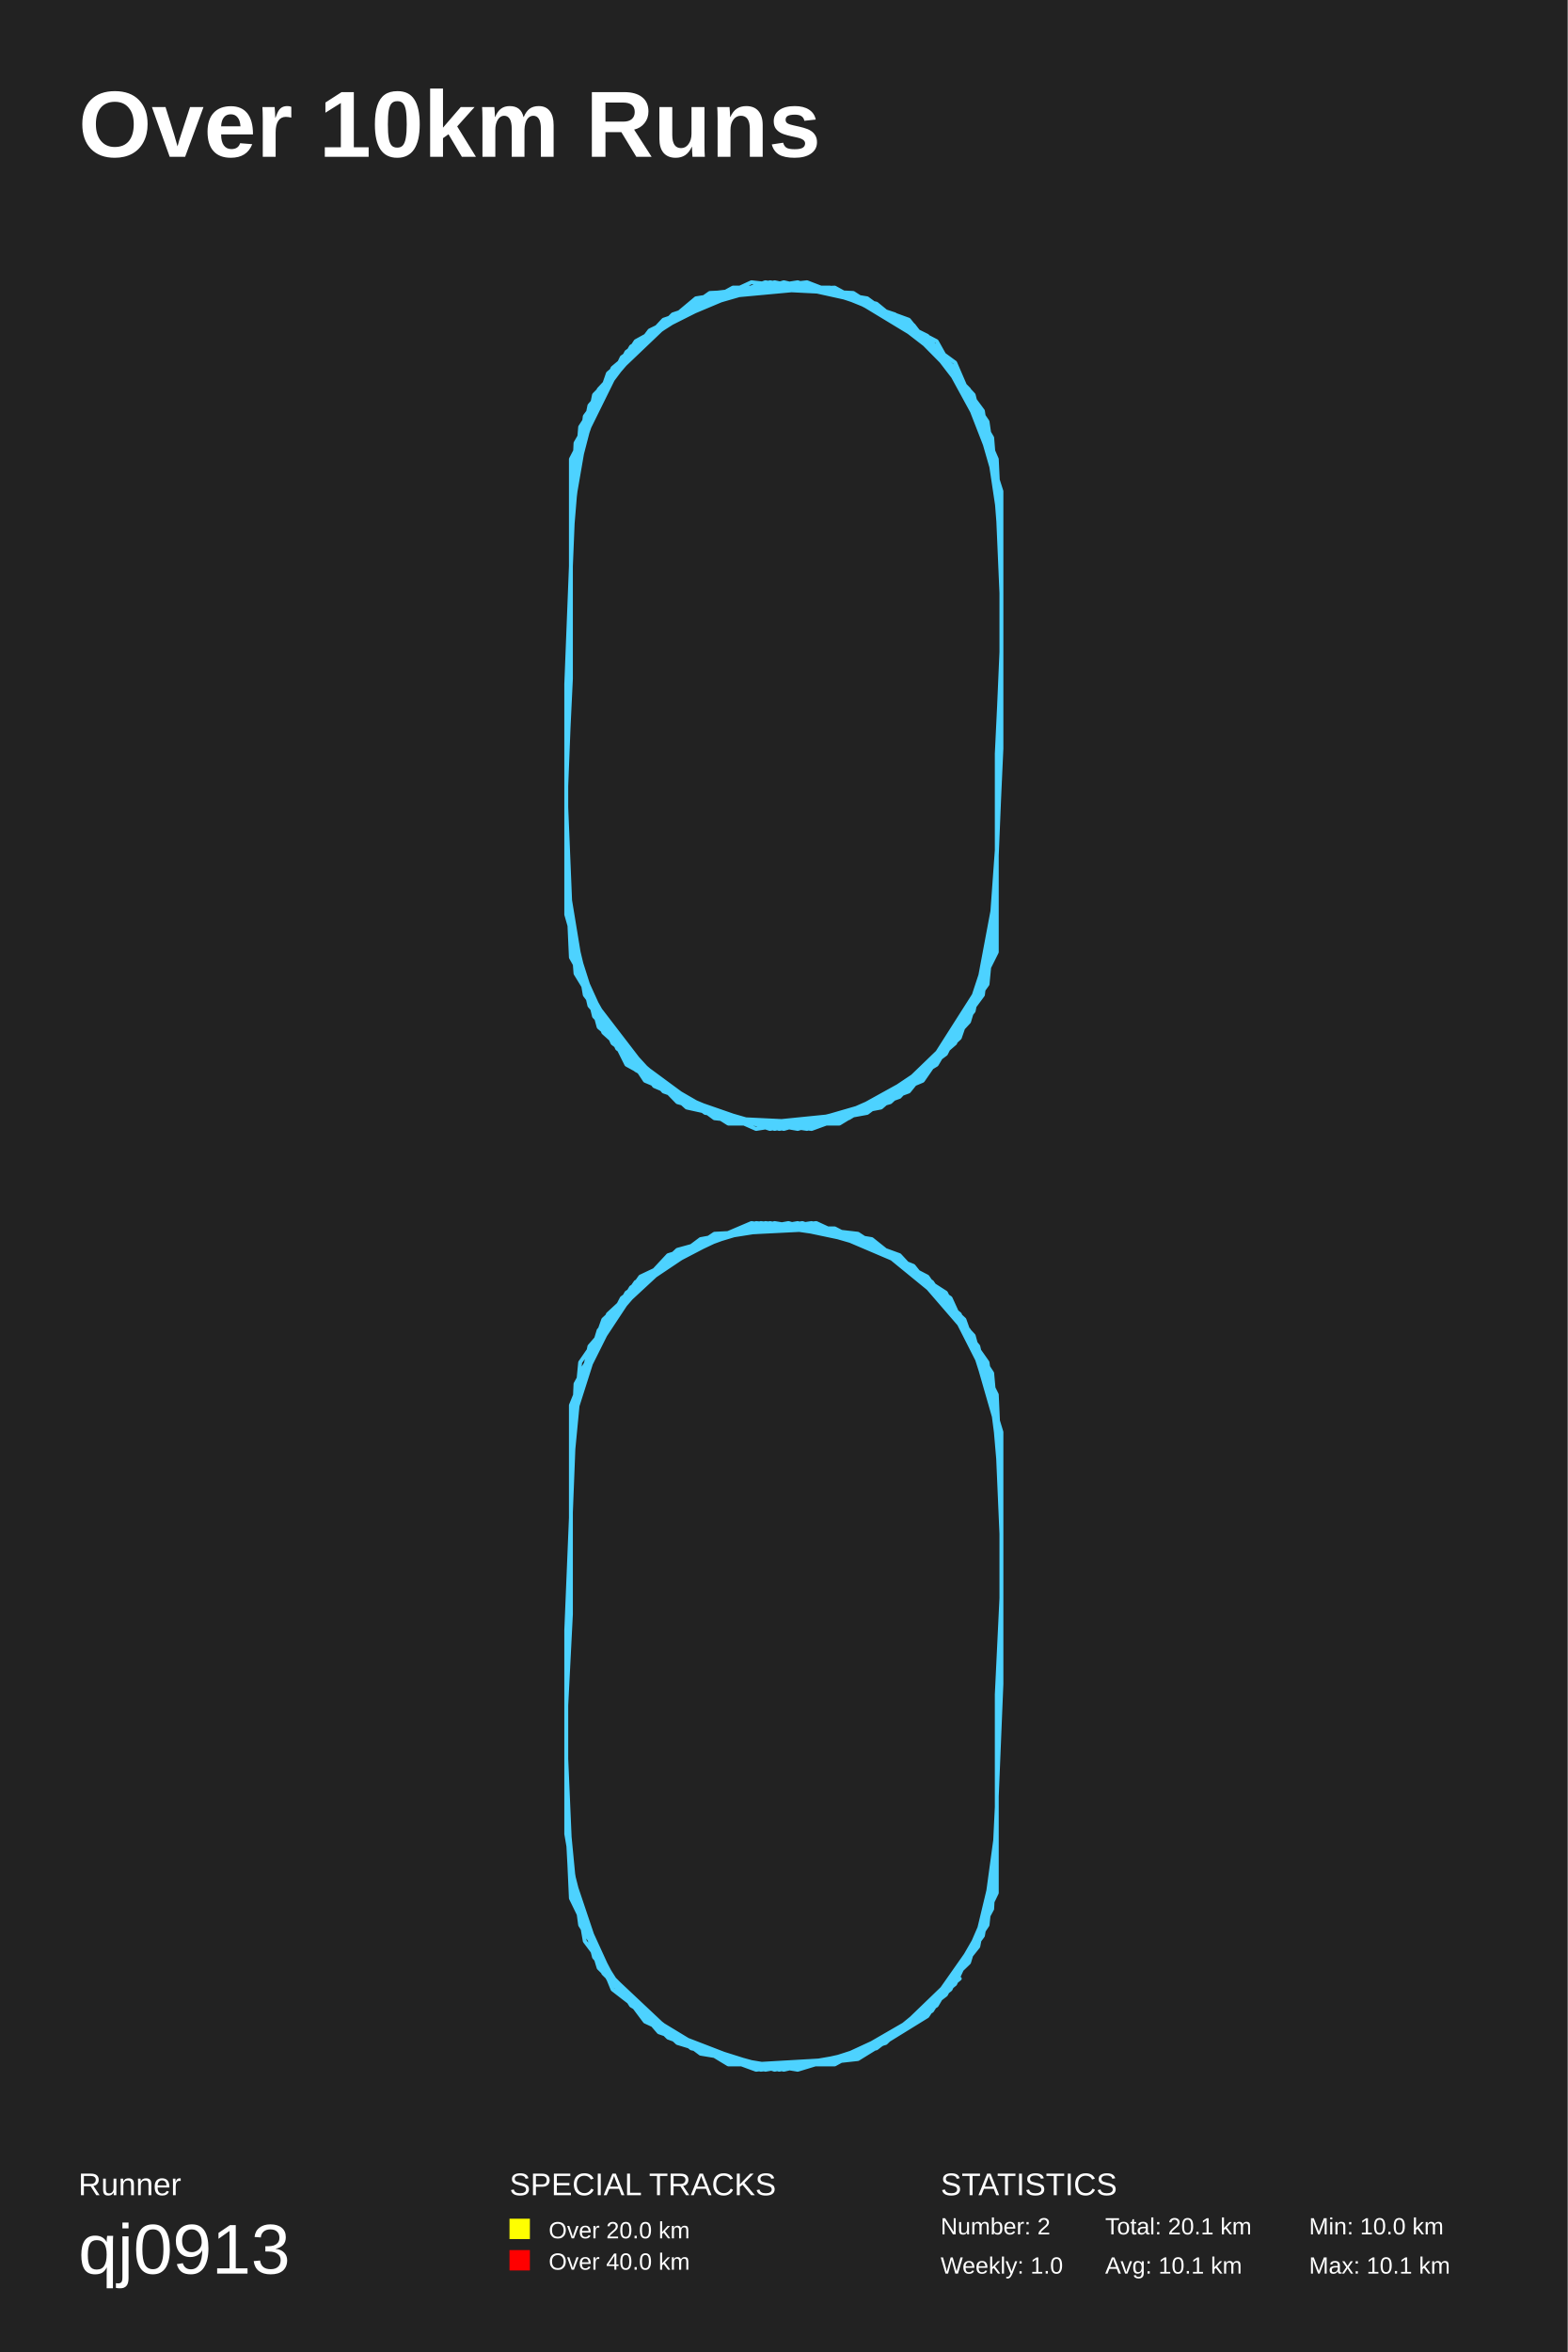
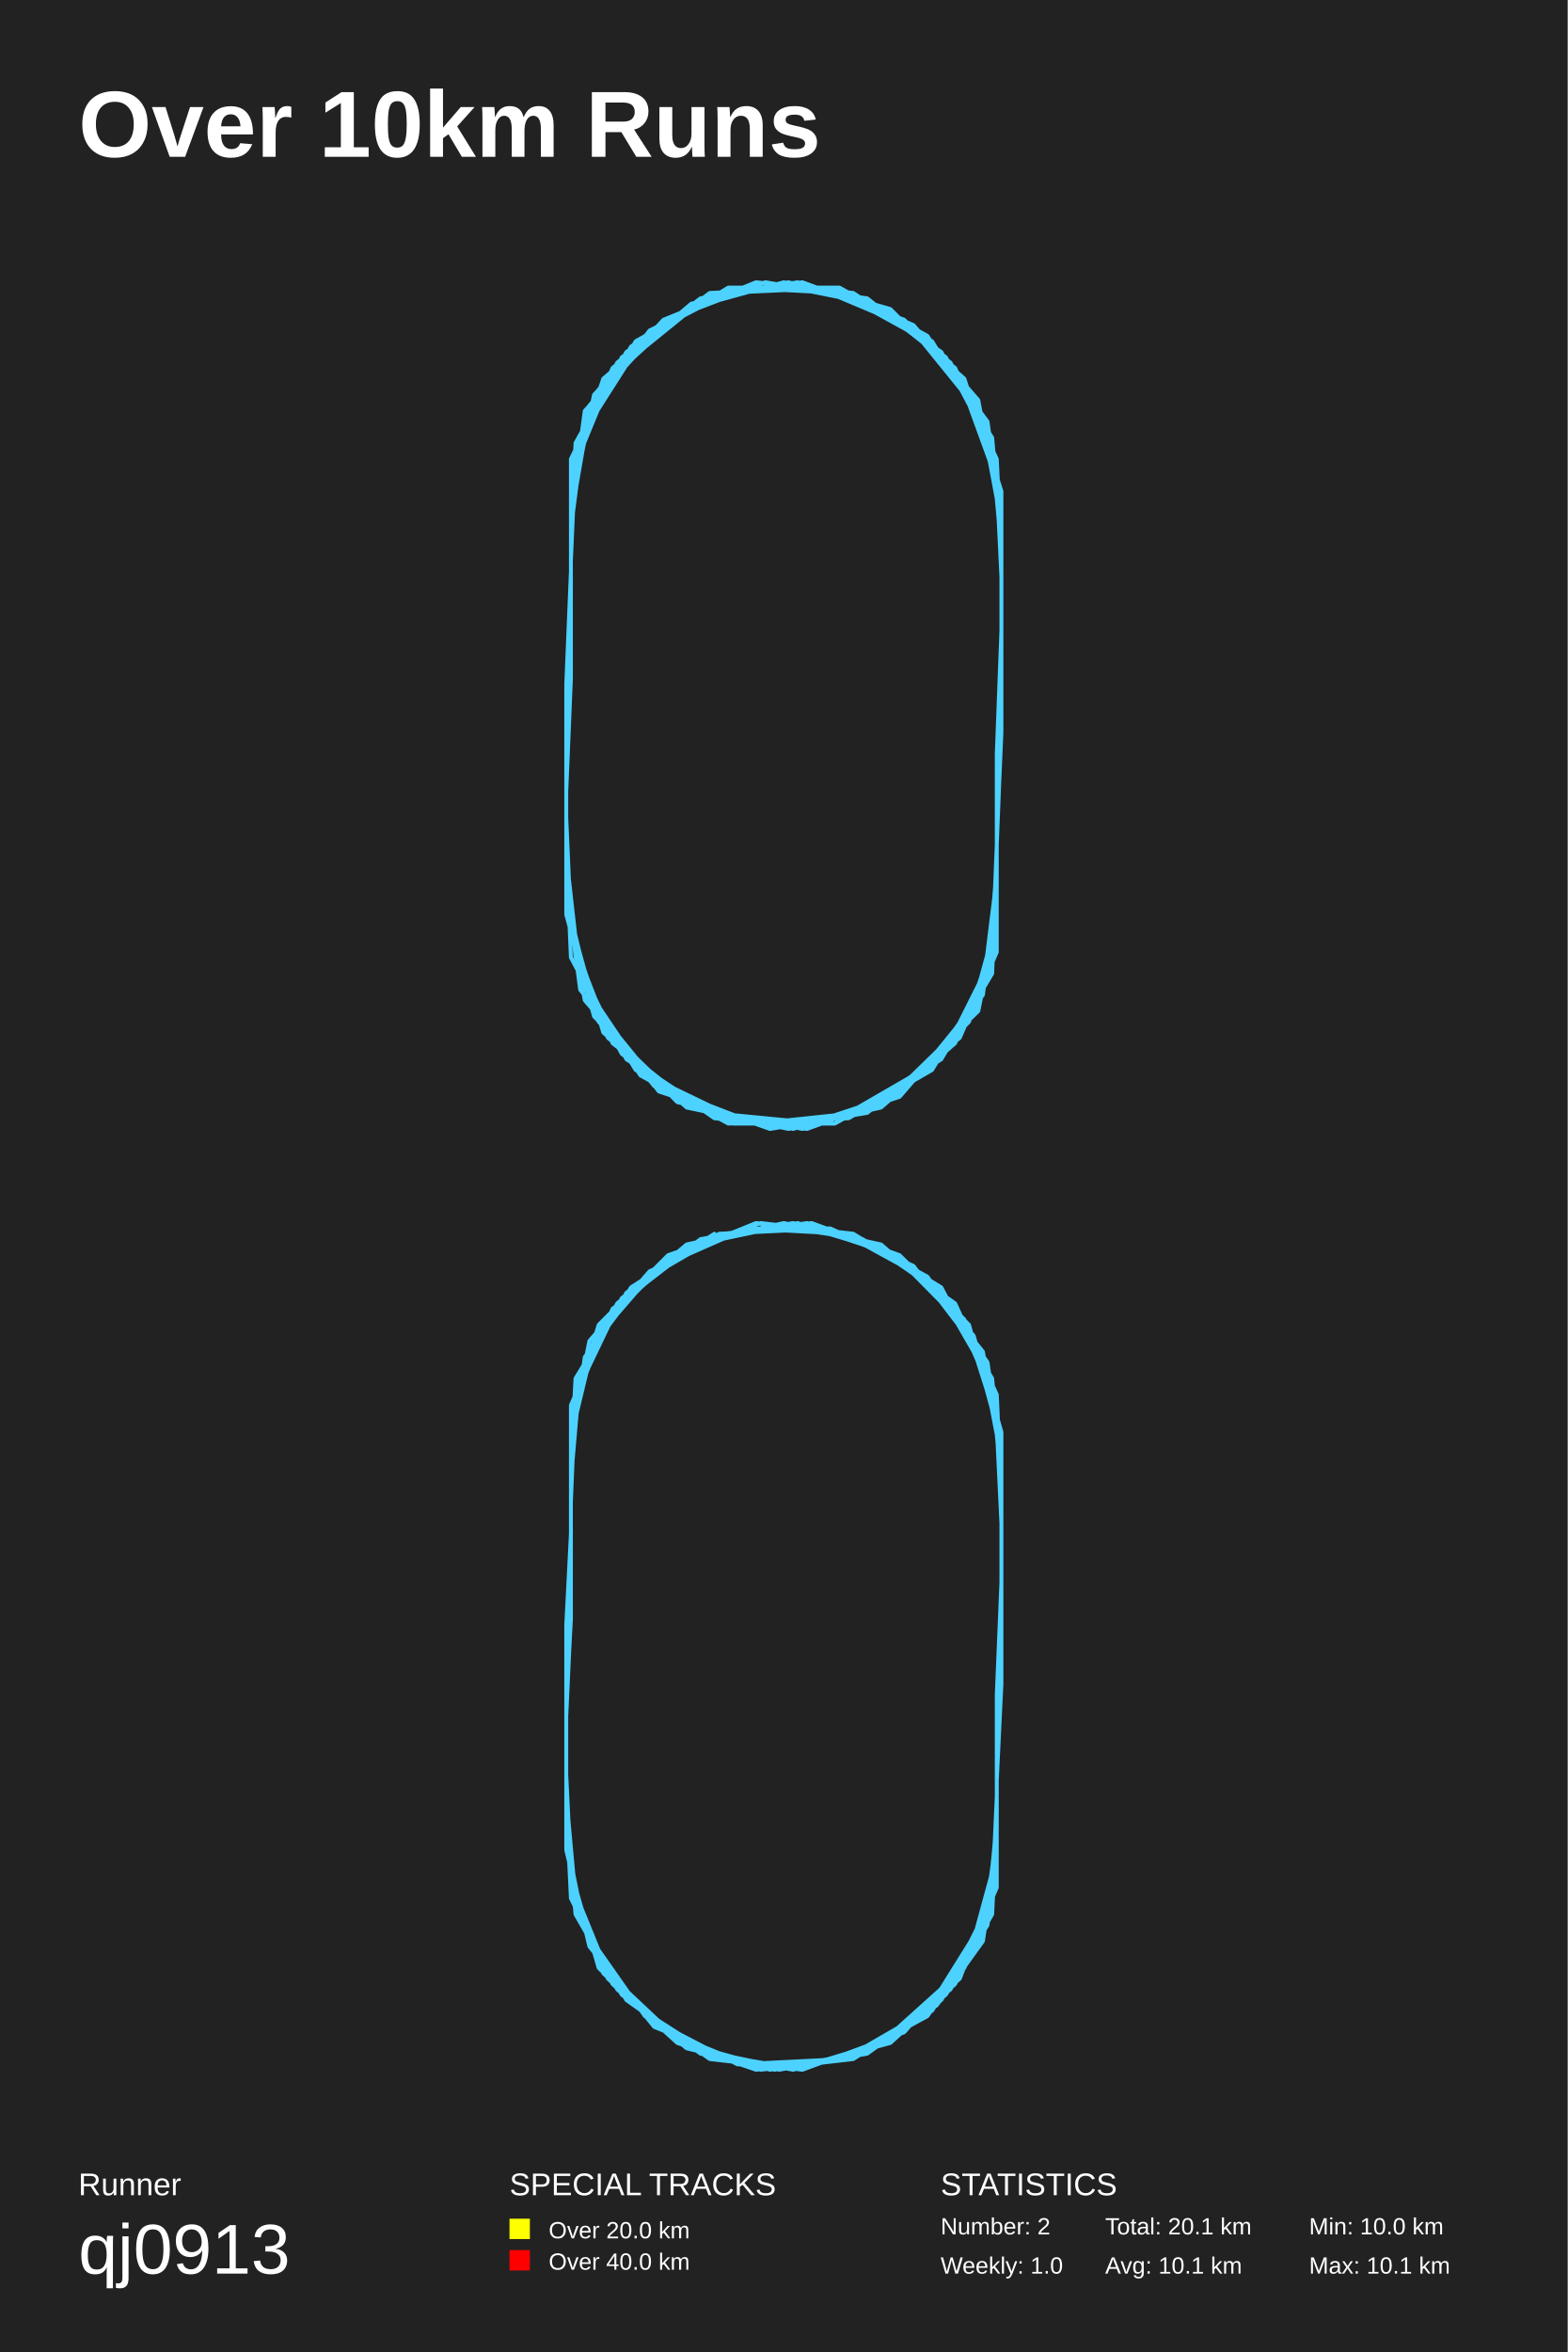
<svg xmlns="http://www.w3.org/2000/svg" baseProfile="full" height="300mm" version="1.1" viewBox="0,0,200,300" width="200mm">
  <defs />
  <rect fill="#222222" height="300" width="200" x="0" y="0" />
  <text fill="#FFFFFF" style="font-size:12px; font-family:Arial; font-weight:bold;" x="10" y="20">Over 10km Runs</text>
  <text fill="#FFFFFF" style="font-size:4px; font-family:Arial" x="10" y="280">Runner</text>
  <text fill="#FFFFFF" style="font-size:9px; font-family:Arial" x="10" y="290">qj0913</text>
  <text fill="#FFFFFF" style="font-size:4px; font-family:Arial" x="65" y="280">SPECIAL TRACKS</text>
  <rect fill="yellow" height="2.6" width="2.6" x="65" y="283" />
  <text fill="#FFFFFF" style="font-size:3px; font-family:Arial" x="70" y="285.5">Over 20.0 km</text>
  <rect fill="red" height="2.6" width="2.6" x="65" y="287" />
  <text fill="#FFFFFF" style="font-size:3px; font-family:Arial" x="70" y="289.5">Over 40.0 km</text>
  <text fill="#FFFFFF" style="font-size:4px; font-family:Arial" x="120" y="280">STATISTICS</text>
  <text fill="#FFFFFF" style="font-size:3px; font-family:Arial" x="120" y="285">Number: 2</text>
  <text fill="#FFFFFF" style="font-size:3px; font-family:Arial" x="120" y="290">Weekly: 1.0</text>
  <text fill="#FFFFFF" style="font-size:3px; font-family:Arial" x="141" y="285">Total: 20.1 km</text>
  <text fill="#FFFFFF" style="font-size:3px; font-family:Arial" x="141" y="290">Avg: 10.1 km</text>
  <text fill="#FFFFFF" style="font-size:3px; font-family:Arial" x="167" y="285">Min: 10.0 km</text>
  <text fill="#FFFFFF" style="font-size:3px; font-family:Arial" x="167" y="290">Max: 10.1 km</text>
-   <polyline fill="none" opacity="1" points="114.764,139.899 123.623,130.329 127.166,118.709 127.166,105.038 127.757,92.051 127.757,79.747 127.757,67.443 125.985,53.772 119.489,44.203 108.268,37.367 95.866,36.0 84.055,41.468 75.196,51.722 72.834,63.342 72.834,75.646 72.243,87.95 72.243,100.937 72.243,111.874 74.605,126.228 82.283,137.848 95.275,143.316 107.087,143.316 118.308,136.481 125.395,126.912 127.166,112.557 127.166,100.253 127.757,86.582 127.757,73.595 127.166,60.608 121.851,46.937 111.811,38.734 98.819,36.0 84.645,40.785 76.377,49.671 72.834,63.342 72.834,76.329 72.243,90 72.243,103.671 72.834,118.025 76.377,131.013 87.598,140.582 99.409,144.0 110.63,141.949 120.67,134.43 127.166,121.443 127.166,108.456 127.757,94.101 127.757,82.481 127.757,68.127 125.985,55.139 119.489,43.519 107.677,37.367 94.094,36.684 82.873,42.152 75.196,52.405 72.834,66.076 72.834,79.747 72.243,93.418 72.243,107.772 72.834,120.76 78.739,133.747 89.96,141.949 101.772,144.0 113.583,140.582 122.442,132.38 127.166,118.709 127.166,105.038 127.757,92.734 127.757,79.747 127.757,66.076 125.395,53.089 117.717,42.835 106.496,36.684 92.913,37.367 81.102,43.519 74.015,55.139 72.834,69.494 72.834,82.481 72.243,97.519 72.243,111.19 74.015,124.861 81.102,136.481 93.504,143.316 105.906,143.316 119.489,135.798 125.985,124.861 127.166,111.19 127.166,96.836 127.757,83.165 127.757,70.177 126.576,55.823 120.079,44.886 108.859,37.367 95.866,36.684 82.873,42.152 75.196,52.405 72.834,65.393 72.834,79.063 72.243,92.051 72.243,106.405 72.834,120.76 78.149,133.063 91.141,142.633 103.543,144.0 114.764,139.899 123.623,130.329 127.166,116.658 127.166,102.988 127.757,89.317 127.757,75.646 127.757,62.658 123.623,49.671 114.174,40.101 101.772,36.0 88.779,38.051 78.149,46.937 72.834,59.924 72.834,72.228 72.834,85.899 72.243,99.57 72.243,114.608 74.605,126.228 84.055,138.532 96.457,144.0 109.449,141.949 120.67,134.43 127.166,120.76 127.166,107.772 127.757,94.101 127.757,81.114 127.757,66.076 125.985,53.772 117.717,42.835 105.906,36.684 92.323,37.367 80.511,44.203 73.424,56.506 72.834,69.494 72.834,83.165 72.243,96.152 72.243,110.507 73.424,122.81 79.921,135.798 92.323,142.633 105.906,143.316 117.127,137.848 125.985,125.544 127.166,113.241 127.166,98.886 127.757,85.899 127.757,71.544 127.166,58.557 121.851,46.937 111.221,38.734 98.819,36.0 85.826,40.101 76.377,49.671 72.834,62.658 72.834,75.646 72.243,88.633 72.243,101.62 72.243,116.658 75.787,128.962 85.826,139.899 98.228,144.0 112.402,141.266 121.851,133.063 127.166,119.393 127.166,106.405 127.757,90.684 127.757,79.063 127.757,64.025 124.804,51.722 115.945,40.785 104.725,36.684 89.96,38.051 79.921,44.886 72.834,58.557 72.834,71.544 72.834,86.582 72.243,98.886 72.243,113.241 74.605,126.912 82.873,137.848 94.094,143.316 107.087,142.633 117.717,137.165 125.985,124.861 127.166,112.557 127.166,98.203 127.757,86.582 127.757,70.861 127.166,58.557 120.67,45.57 110.63,38.051 97.638,36.0 86.417,40.101 76.377,49.671 72.834,63.342 72.834,75.646 72.243,90 72.243,102.988 72.834,117.342 75.787,129.646 86.417,140.582 98.819,144.0 111.811,141.266 122.442,132.38 127.166,118.025 127.166,105.722 127.757,91.367 127.757,77.696 127.757,64.709 124.213,50.355 115.355,40.785 102.953,36.0 91.141,37.367 79.33,45.57 73.424,57.874 72.834,72.228 72.834,85.215 72.243,100.253 72.243,111.874 74.605,126.912 83.464,138.532 94.685,143.316 108.268,142.633 119.489,135.798 125.985,124.861 127.166,108.456 127.757,95.469 127.757,81.114 127.757,68.127 125.395,52.405 118.308,42.835 105.906,36.684 93.504,36.684 81.102,43.519 74.015,54.456 72.834,68.81 72.834,82.481 72.243,95.469 72.243,109.139 73.424,124.177 80.511,135.798 92.323,142.633 104.725,143.316 117.127,137.848 124.213,128.962 127.166,113.241 127.166,99.57 127.757,85.899 127.757,72.228 127.166,58.557 121.851,46.253 110.63,38.051 98.228,36.0 85.826,40.101 75.787,50.355 72.834,64.709 72.834,77.013 72.243,92.734 72.243,105.722 72.834,121.443 78.149,133.063 89.96,141.949 102.953,144.0 115.945,139.215 124.213,128.962 127.166,113.924 127.166,100.937 127.757,85.215 127.757,71.544 126.576,56.506 120.079,44.886 107.677,37.367 94.685,36.684 81.102,43.519 74.015,55.139 72.834,68.127 72.834,81.114 72.243,96.152 72.243,109.139 73.424,123.494 79.921,135.114 92.913,143.316 104.725,143.316 117.717,137.848 124.804,127.595 127.166,113.241 127.166,98.203 127.757,85.215 127.757,70.861 126.576,57.19 119.489,44.203 108.859,37.367 95.275,36.684 82.873,42.152 74.605,53.089 72.834,67.443 72.834,80.431 72.243,93.418 72.243,109.139 72.834,122.127 80.511,135.798 92.323,142.633 106.496,143.316 117.717,137.165 125.985,124.177 127.166,112.557 127.166,96.152 127.757,83.848 127.757,68.127 125.985,53.772 116.536,41.468 104.725,36.684 90.551,37.367 79.921,44.886 72.834,59.241 72.834,72.228 72.243,87.266 72.243,99.57 72.243,115.291 75.196,128.279 85.826,139.899 98.819,144.0 112.993,140.582 123.623,130.329 127.166,115.975 127.166,102.304 127.757,86.582 127.757,72.912 127.166,59.241 122.442,47.62 111.811,38.734 100,36.0 85.826,40.101 76.377,49.671 72.834,63.342 72.834,77.013 72.243,90.684 72.243,103.671 72.834,118.709 76.968,131.696 87.598,141.266 100,144.0 114.174,139.899 123.623,130.329 127.166,115.975 127.166,102.988 127.757,89.317 127.757,75.646 127.166,61.975 123.623,49.671 114.174,40.101 101.772,36.0 88.189,38.734 77.558,47.62 72.834,61.291 72.834,74.279 72.243,87.95 72.243,100.937 72.243,115.291 75.196,128.279 84.645,139.215 96.457,143.316 110.04,141.949 120.67,134.43 126.576,122.127 127.166,109.139 127.757,94.785 127.757,81.114 127.757,66.76 125.395,53.089 117.717,42.835 106.496,36.684 91.732,37.367 79.921,44.886 73.424,57.874 72.834,70.861 72.834,85.215" stroke="#4DD2FF" stroke-dasharray="none" stroke-linecap="round" stroke-linejoin="round" stroke-width="0.5" />
-   <polyline fill="none" opacity="1" points="105.906,156.684 92.323,157.367 81.692,163.519 74.015,175.139 72.834,187.443 72.834,200.431 72.243,214.101 72.243,226.405 72.834,239.393 76.377,251.013 85.826,259.899 97.047,264.0 108.859,262.633 118.898,256.481 125.395,246.228 127.166,233.924 127.166,220.937 127.757,207.95 127.757,195.646 127.757,183.342 124.213,170.355 115.945,161.468 104.725,156.684 91.141,157.367 79.921,164.886 73.424,177.19 72.834,188.81 72.834,201.114 72.243,213.418 72.243,225.722 72.834,238.709 76.377,250.329 84.645,259.215 95.866,263.316 106.496,263.316 117.717,257.165 124.213,248.962 127.166,236.658 127.166,224.355 127.757,211.367 127.757,200.431 127.757,186.76 125.985,174.456 118.898,163.519 109.449,157.367 96.457,156.0 84.645,160.785 76.377,169.671 72.834,181.291 72.834,194.279 72.834,205.899 72.243,217.519 72.243,230.507 72.834,241.443 78.739,253.747 88.189,261.266 100,264.0 111.811,261.266 121.261,253.747 127.166,241.443 127.166,229.139 127.757,214.785 127.757,202.481 127.757,189.494 126.576,177.19 121.261,165.57 111.221,158.734 98.228,156.0 87.598,159.418 77.558,167.62 72.834,179.924 72.834,192.228 72.834,205.215 72.243,216.836 72.243,229.139 72.834,242.127 78.149,253.063 88.189,261.266 100,264.0 111.811,261.266 121.851,253.063 126.576,242.81 127.166,230.507 127.166,218.203 127.757,206.582 127.757,193.595 127.166,181.291 123.032,168.304 114.174,160.101 102.362,156.0 89.96,158.051 79.33,165.57 74.015,175.823 72.834,188.127 72.834,200.431 72.243,213.418 72.243,225.722 72.834,238.709 76.377,251.013 85.236,259.215 95.866,263.316 106.496,263.316 117.717,257.165 124.804,248.279 127.166,235.975 127.166,224.355 127.757,212.051 127.757,200.431 127.757,188.127 126.576,175.139 119.489,164.203 108.859,157.367 97.047,156.0 85.826,160.101 76.968,168.304 72.834,179.924 72.834,192.228 72.834,204.532 72.243,216.836 72.243,228.456 72.834,240.76 78.149,253.747 87.007,260.582 99.409,264.0 111.811,261.266 120.67,254.43 126.576,243.494 127.166,231.874 127.166,218.886 127.757,206.582 127.757,192.912 127.166,179.924 123.032,168.304 114.174,160.101 101.772,156.0 89.96,158.051 79.921,164.886 73.424,177.874 72.834,190.177 72.834,203.165 72.243,216.836 72.243,228.456 72.834,240.76 77.558,252.38 86.417,260.582 97.638,264.0 109.449,261.949 119.489,255.798 125.985,244.861 127.166,233.241 127.166,221.62 127.757,209.317 127.757,197.696 127.757,184.709 125.395,173.089 118.898,163.519 109.449,157.367 97.638,156.0 86.417,160.101 77.558,168.304 72.834,179.241 72.834,190.861 72.834,202.481 72.243,214.785 72.243,227.089 72.834,239.393 76.377,251.013 84.645,259.215 95.866,263.316 107.677,262.633 117.127,257.848 125.395,246.912 127.166,236.658 127.166,223.671 127.757,212.734 127.757,199.063 127.757,188.127 125.985,174.456 120.079,164.886 110.63,158.051 98.819,156.0 86.417,159.418 77.558,167.62 72.834,179.924 72.834,191.544 72.834,204.532 72.243,216.152 72.243,228.456 72.834,240.76 77.558,251.696 85.826,259.899 97.047,264.0 109.449,262.633 118.308,257.165 125.985,245.544 127.166,234.608 127.166,220.937 127.757,210 127.757,197.013 127.757,184.709 124.804,171.722 116.536,161.468 104.725,156.684 92.913,157.367 81.102,163.519 74.015,173.772 72.834,186.076 72.834,200.431 72.243,212.734 72.243,226.405 72.834,238.709 76.968,251.696 85.236,259.899 96.457,264.0 108.268,262.633 118.308,256.481 125.395,246.912 127.166,234.608 127.166,222.988 127.757,210.684 127.757,199.063 127.757,186.076 125.985,174.456 119.489,164.203 108.859,157.367 97.638,156.0 85.826,160.101 77.558,167.62 72.834,179.241 72.834,190.177 72.834,203.165 72.243,215.469 72.243,227.772 72.834,240.076 76.968,251.696 85.826,259.899 98.819,264.0 109.449,261.949 119.489,255.798 125.985,244.861 127.166,233.241 127.166,220.253 127.757,207.95 127.757,194.962 127.757,183.342 124.213,170.355 115.945,161.468 104.134,156.0 92.323,157.367 80.511,164.203 74.015,175.139 72.834,188.127 72.834,200.431 72.243,213.418 72.243,225.722 72.834,238.709 76.968,251.013 85.826,259.899 97.638,264.0 110.04,261.949 119.489,255.798 126.576,243.494 127.166,231.874 127.166,218.886 127.757,206.582 127.757,192.228 127.166,179.241 122.442,167.62 112.402,159.418 100.591,156.0 89.37,158.051 79.33,165.57 73.424,177.19 72.834,190.177 72.834,202.481 72.243,216.152 72.243,227.089 72.834,240.76 77.558,251.696 87.007,260.582 99.409,264.0 111.811,261.266 121.851,253.063 127.166,240.76 127.166,229.139 127.166,216.152 127.757,203.848 127.757,190.861 127.166,177.874 120.67,164.886 110.04,158.051 95.866,156.0 84.645,160.785 75.196,171.722 72.834,183.342 72.834,195.646 72.243,207.95 72.243,221.62 72.243,233.924 74.605,247.595 82.283,257.848 94.094,263.316 106.496,263.316 117.717,257.165 125.395,246.228 127.166,233.241 127.166,222.304 127.757,207.95 127.757,195.646 127.166,181.975 123.623,169.671 114.764,160.101 103.543,156.0 89.96,158.051 79.921,164.886 73.424,176.506 72.834,189.494 72.834,202.481 72.243,214.785 72.243,229.139 72.834,242.127 79.33,254.43 89.37,261.949 101.772,264.0 112.993,260.582 123.623,250.329 127.166,238.709 127.166,225.038 127.757,213.418 127.757,199.063 127.757,186.76 125.985,173.772 118.308,162.835 106.496,156.684 94.685,156.684 81.692,162.835 74.015,173.772 72.834,186.076 72.834,198.38 72.243,212.051 72.243,224.355 72.834,238.025 75.787,249.646 84.055,259.215 95.866,263.316 107.677,262.633 119.489,255.798 126.576,243.494 127.166,231.19 127.166,217.519 127.757,203.848 127.757,190.861 126.576,177.19 120.67,165.57 111.221,158.051 98.819,156.0 85.236,160.101 76.968,168.987 72.834,181.975 72.834,193.595 72.243,207.95 72.243,220.253 72.243,232.557 74.015,245.544 80.511,255.798 92.913,263.316 105.315,263.316 117.127,257.848 124.804,247.595 127.166,235.975 127.166,222.304 127.757,209.317 127.757,196.329 127.757,182.658 124.213,171.038 115.355,160.785 103.543,156.0 90.551,158.051 79.33,165.57 73.424,177.874 72.834,192.912 72.834,204.532 72.243,216.836 72.243,229.823 73.424,242.127 78.739,253.747 89.37,261.949 101.772,264.0 112.402,260.582 122.442,252.38" stroke="#4DD2FF" stroke-dasharray="none" stroke-linecap="round" stroke-linejoin="round" stroke-width="0.5" />
+   <polyline fill="none" opacity="1" points="124.804,128.962 127.166,117.342 127.166,102.988 127.757,91.367 127.757,79.063 127.757,64.709 125.395,53.089 117.717,42.835 107.087,37.367 94.094,36.684 82.873,42.152 75.196,52.405 72.834,66.076 72.834,77.013 72.243,89.317 72.243,102.304 72.243,114.608 74.605,127.595 84.055,138.532 96.457,143.316 108.268,142.633 118.898,136.481 125.985,124.861 127.166,111.874 127.166,98.203 127.757,85.215 127.757,72.228 127.166,58.557 121.851,46.937 110.63,38.051 96.457,36.0 84.645,40.785 75.196,51.722 72.834,64.709 72.834,78.38 72.243,90.684 72.243,106.405 72.834,118.709 77.558,132.38 88.779,141.266 100.591,144.0 112.402,141.266 121.851,133.063 127.166,120.076 127.166,107.089 127.757,93.418 127.757,80.431 127.757,66.76 125.985,53.772 118.308,43.519 105.906,36.684 92.913,36.684 81.692,43.519 74.605,53.772 72.834,67.443 72.834,81.114 72.243,95.469 72.243,109.139 73.424,122.127 79.33,134.43 91.141,142.633 102.953,144.0 114.174,139.899 123.623,130.329 127.166,117.342 127.166,104.355 127.757,90.684 127.757,77.696 127.757,64.709 124.804,51.722 116.536,41.468 105.315,36.684 91.141,37.367 79.921,44.886 73.424,56.506 72.834,70.861 72.834,84.532 72.243,98.203 72.243,112.557 74.015,126.228 82.873,137.848 94.685,143.316 107.677,142.633 120.079,135.114 126.576,122.81 127.166,109.139 127.166,96.152 127.757,81.798 127.757,68.127 125.985,54.456 118.308,43.519 107.087,36.684 94.094,36.684 82.283,42.835 74.605,53.772 72.834,66.076 72.834,80.431 72.243,94.101 72.243,108.456 72.834,122.127 79.33,134.43 91.732,142.633 104.725,143.316 115.945,138.532 124.804,128.279 127.166,115.291 127.166,101.62 127.757,87.95 127.757,73.595 127.166,61.291 123.032,48.304 112.993,39.418 100.591,36.0 88.189,38.734 76.968,48.304 72.834,60.608 72.834,73.595 72.834,86.582 72.243,100.937 72.243,115.291 75.196,127.595 84.645,139.215 98.228,144.0 110.63,141.949 121.851,133.063 127.166,120.076 127.166,105.722 127.757,92.734 127.757,78.38 127.757,65.393 124.804,51.722 117.127,42.152 104.134,36.684 91.141,37.367 79.33,45.57 73.424,57.874 72.834,71.544 72.834,85.215 72.243,98.203 72.243,111.874 74.015,124.861 81.102,136.481 93.504,143.316 106.496,143.316 118.898,136.481 125.985,124.861 127.166,111.19 127.166,98.886 127.757,83.848 127.757,70.177 126.576,57.19 120.67,45.57 110.04,38.051 97.638,36.0 84.645,40.785 75.787,50.355 72.834,64.709 72.834,77.013 72.243,90 72.243,104.355 72.834,118.025 76.377,130.329 87.007,140.582 100.591,144.0 112.993,140.582 123.032,131.013 127.166,118.709 127.166,103.671 127.757,90.684 127.757,75.646 127.757,64.025 123.623,49.671 115.355,40.785 102.362,36.0 89.37,38.051 78.149,46.937 72.834,59.241 72.834,73.595 72.243,87.266 72.243,100.937 72.243,114.608 75.787,128.962 83.464,138.532 95.866,143.316 107.677,142.633 120.079,135.114 125.985,124.861 127.166,110.507 127.166,97.519 127.757,83.848 127.757,70.177 126.576,56.506 120.079,44.886 108.859,37.367 96.457,36.0 84.645,40.785 75.787,50.355 72.834,64.025 72.834,78.38 72.243,90.684 72.243,105.038 72.834,118.025 76.968,131.696 87.598,141.266 100.591,144.0 112.402,141.266 123.623,130.329 127.166,118.025 127.166,102.988 127.757,90.684 127.757,76.329 127.757,62.658 123.623,49.671 113.583,39.418 101.772,36.0 89.37,38.051 78.739,46.253 72.834,60.608 72.834,72.912 72.243,87.266 72.243,100.937 72.243,114.608 75.196,127.595 84.055,139.215 96.457,143.316 109.449,141.949 120.079,135.114 126.576,122.127 127.166,107.772 127.757,92.734 127.757,80.431 127.757,65.393 124.804,52.405 115.945,41.468 105.315,36.684 91.141,37.367 80.511,44.203 73.424,56.506 72.834,70.177 72.834,84.532 72.243,96.152 72.243,111.19 74.015,124.861 82.283,137.165 93.504,143.316 107.087,142.633 117.717,137.165 125.395,126.912 127.166,112.557 127.166,97.519 127.757,84.532 127.757,70.177 126.576,57.19 120.079,44.886 109.449,38.051 96.457,36.0 85.236,40.785 74.605,52.405 72.834,65.393 72.834,79.747 72.243,93.418 72.243,108.456 72.834,122.127 79.921,135.114 90.551,141.949 104.725,143.316 115.945,138.532 125.395,126.912 127.166,113.241 127.166,97.519 127.757,84.532 127.757,68.81 126.576,55.823 118.308,42.835 107.087,36.684 92.323,37.367 81.102,43.519 73.424,57.19 72.834,69.494 72.834,83.848 72.243,96.836 72.243,111.874 74.015,124.861 81.692,137.165 92.913,143.316 107.087,142.633 117.717,137.165 125.395,126.228 127.166,111.874 127.166,97.519 127.757,83.165 127.757,69.494 126.576,55.823 118.898,43.519 107.677,37.367 93.504,36.684 82.283,42.835 74.015,55.823 72.834,67.443 72.834,81.798 72.243,96.836 72.243,109.139 74.015,124.861 81.102,136.481 95.275,143.316 107.087,142.633 120.079,135.114 126.576,124.177 127.166,109.823 127.166,96.152 127.757,80.431 127.757,66.76 124.804,51.038 116.536,41.468 102.362,36.0 89.96,38.051 78.149,47.62 72.834,59.241 72.834,74.279 72.243,87.266 72.243,102.304 72.243,115.291 76.377,130.329 86.417,140.582 101.181,144.0 113.583,139.899 124.804,128.962 127.166,115.291 127.166,100.253 127.757,86.582 127.757,70.861 127.166,58.557 121.261,46.253 111.221,38.734 97.638,36.0 85.236,40.785 75.196,51.722 72.834,64.709 72.834,79.063 72.243,92.051 72.243,105.722 72.834,119.393 78.149,133.063 88.779,141.266 102.362,144.0 114.764,139.899 124.804,128.279 127.166,115.291 127.166,100.937 127.757,87.95 127.757,72.912 127.166,61.291 122.442,48.304 113.583,39.418 100,36.0 87.598,39.418 76.377,49.671 72.834,61.975 72.834,76.329 72.243,88.633 72.243,103.671 72.243,116.658 75.787,129.646 85.236,139.215 98.228,144.0 111.221,141.266 122.442,132.38 127.166,121.443 127.166,107.089 127.757,93.418 127.757,79.063 127.757,64.709 124.804,51.722 117.127,42.152 104.725,36.684 90.551,37.367 78.739,46.253 72.834,58.557 72.834,72.912" stroke="#4DD2FF" stroke-dasharray="none" stroke-linecap="round" stroke-linejoin="round" stroke-width="0.5" />
+   <polyline fill="none" opacity="1" points="91.141,157.367 80.511,164.203 73.424,175.823 72.834,189.494 72.834,201.798 72.243,214.785 72.243,227.772 72.834,240.076 77.558,251.696 87.007,260.582 98.228,264.0 110.04,261.949 120.079,255.114 125.985,245.544 127.166,231.874 127.166,219.57 127.757,206.582 127.757,194.279 127.166,181.975 123.623,168.987 115.355,160.785 102.953,156.0 89.96,158.051 79.33,165.57 73.424,177.874 72.834,190.177 72.834,202.481 72.243,214.101 72.243,227.089 72.834,240.076 76.968,251.013 86.417,260.582 96.457,264.0 108.268,262.633 118.308,257.165 124.804,247.595 127.166,235.975 127.166,222.988 127.757,210 127.757,198.38 127.757,185.393 125.395,172.405 117.717,162.835 107.677,157.367 95.275,156.684 82.873,162.152 75.196,171.038 72.834,182.658 72.834,195.646 72.243,207.266 72.243,218.886 72.243,231.19 73.424,244.177 79.33,254.43 89.37,261.949 101.181,264.0 112.993,260.582 122.442,252.38 127.166,240.076 127.166,227.089 127.757,213.418 127.757,201.114 127.757,188.81 126.576,175.823 120.079,164.886 110.04,158.051 97.047,156.0 86.417,160.101 76.377,168.987 72.834,180.608 72.834,194.279 72.834,205.899 72.243,218.886 72.243,229.823 73.424,243.494 79.33,254.43 89.37,261.949 101.181,264.0 113.583,260.582 121.851,253.063 127.166,240.76 127.166,229.823 127.166,216.836 127.757,204.532 127.757,192.912 127.166,179.241 121.851,166.937 112.993,159.418 101.181,156.0 88.189,158.734 78.739,166.253 73.424,177.19 72.834,188.81 72.834,202.481 72.243,214.785 72.243,227.089 72.834,240.076 77.558,252.38 86.417,259.899 97.047,264.0 108.859,262.633 119.489,255.798 125.395,247.595 127.166,235.975 127.166,222.988 127.757,210.684 127.757,199.063 127.757,186.076 125.985,173.772 118.898,163.519 107.677,157.367 96.457,156.0 84.645,160.785 76.377,169.671 72.834,181.975 72.834,193.595 72.834,206.582 72.243,217.519 72.243,230.507 73.424,242.81 78.739,253.747 88.189,261.266 101.181,264.0 112.993,260.582 121.851,253.063 126.576,242.127 127.166,229.823 127.166,217.519 127.757,204.532 127.757,191.544 127.166,178.557 121.851,166.937 112.402,158.734 100,156.0 88.779,158.734 78.149,166.937 72.834,179.241 72.834,192.228 72.834,203.848 72.243,218.203 72.243,229.823 72.834,242.127 78.739,253.747 87.598,261.266 98.819,264.0 110.63,261.949 120.67,254.43 126.576,243.494 127.166,232.557 127.166,220.253 127.757,208.633 127.757,195.646 127.757,183.342 124.804,171.722 117.717,162.835 107.677,157.367 95.866,156.684 85.236,160.101 76.377,168.987 72.834,180.608 72.834,191.544 72.834,203.848 72.243,215.469 72.243,228.456 72.834,240.76 76.968,251.696 85.826,259.899 97.047,264.0 108.268,262.633 118.898,256.481 125.395,246.228 127.166,234.608 127.166,222.988 127.757,210.684 127.757,198.38 127.757,186.076 125.395,173.772 118.898,163.519 108.859,157.367 97.047,156.0 85.826,160.101 76.377,169.671 72.834,180.608 72.834,192.912 72.834,205.215 72.243,218.203 72.243,229.139 73.424,242.127 78.149,253.063 87.007,260.582 98.819,264.0 109.449,261.949 119.489,255.798 125.985,245.544 127.166,232.557 127.166,220.253 127.757,207.95 127.757,195.646 127.757,182.658 124.213,170.355 114.764,160.101 103.543,156.0 92.323,157.367 80.511,164.203 74.015,175.139 72.834,188.81 72.834,201.114 72.243,214.785 72.243,227.089 72.834,240.76 77.558,252.38 86.417,260.582 98.228,264.0 109.449,261.949 119.489,255.798 125.985,244.861 127.166,233.924 127.166,220.937 127.757,209.317 127.757,197.013 127.757,184.709 125.395,173.089 118.308,162.835 108.268,157.367 97.047,156.0 85.236,160.101 76.377,168.987 72.834,180.608 72.834,192.228 72.834,204.532 72.243,216.836 72.243,229.823 72.834,242.127 78.149,253.063 86.417,260.582 99.409,264.0 110.63,261.949 120.67,254.43 126.576,244.177 127.166,231.874 127.166,218.886 127.757,205.899 127.757,193.595 127.166,180.608 123.623,169.671 114.764,160.101 103.543,156.0 89.96,158.051 79.921,164.886 73.424,176.506 72.834,188.81 72.834,201.798 72.243,214.101 72.243,227.772 72.834,240.076 77.558,252.38 87.007,260.582 99.409,264.0 110.63,261.949 121.261,253.747 126.576,242.81 127.166,229.823 127.166,217.519 127.757,205.215 127.757,190.861 127.166,177.874 121.851,166.253 111.221,158.734 100,156.0 87.598,158.734 78.739,166.253 72.834,179.241 72.834,190.861 72.834,204.532 72.243,216.152 72.243,229.139 72.834,242.127 78.149,253.063 88.189,261.266 101.181,264.0 112.402,260.582 123.032,251.013 127.166,240.076 127.166,227.089 127.757,214.785 127.757,202.481 127.757,189.494 126.576,176.506 119.489,164.203 108.859,157.367 95.275,156.684 82.873,162.152 74.605,173.089 72.834,185.393 72.834,197.013 72.243,210 72.243,222.304 72.243,235.975 75.196,248.279 83.464,258.532 95.275,263.316 108.859,262.633 118.308,256.481 125.985,244.177 127.166,232.557 127.166,220.253 127.757,207.95 127.757,193.595 127.166,181.291 123.032,168.304 114.764,160.101 101.181,156.0 89.37,158.051 78.739,166.253 73.424,177.19 72.834,191.544 72.834,203.165 72.243,217.519 72.243,229.139 73.424,244.177 79.921,255.114 90.551,262.633 102.362,264.0 115.355,259.215 123.623,249.646 127.166,236.658 127.166,224.355 127.757,210.684 127.757,197.696 127.757,184.709 125.395,173.089 116.536,161.468 105.906,156.684 91.732,157.367 80.511,164.203 73.424,175.823 72.834,186.76 72.834,200.431 72.243,212.734 72.243,226.405 72.834,238.709 76.377,251.013 85.826,259.899 96.457,264.0 110.63,261.949 120.079,255.114 126.576,242.127 127.166,229.139 127.166,216.152 127.757,201.798 127.757,188.81 126.576,176.506 120.079,164.203 110.04,158.051 96.457,156.0 84.645,160.785 75.787,171.038 72.834,183.342 72.834,195.646 72.243,208.633 72.243,221.62 72.243,234.608 74.605,246.228 82.283,257.165 94.094,263.316 107.677,262.633 118.308,256.481 125.395,246.912 127.166,233.924 127.166,220.253 127.757,207.95 127.757,194.279 127.166,181.291 123.623,169.671 114.174,160.101 101.772,156.0 88.779,158.734 78.149,166.937 72.834,179.924 72.834,193.595 72.834,205.899 72.243,218.886 72.243,230.507 73.424,244.177 79.921,255.114 90.551,261.949 102.362,264.0" stroke="#4DD2FF" stroke-dasharray="none" stroke-linecap="round" stroke-linejoin="round" stroke-width="0.5" />
</svg>
